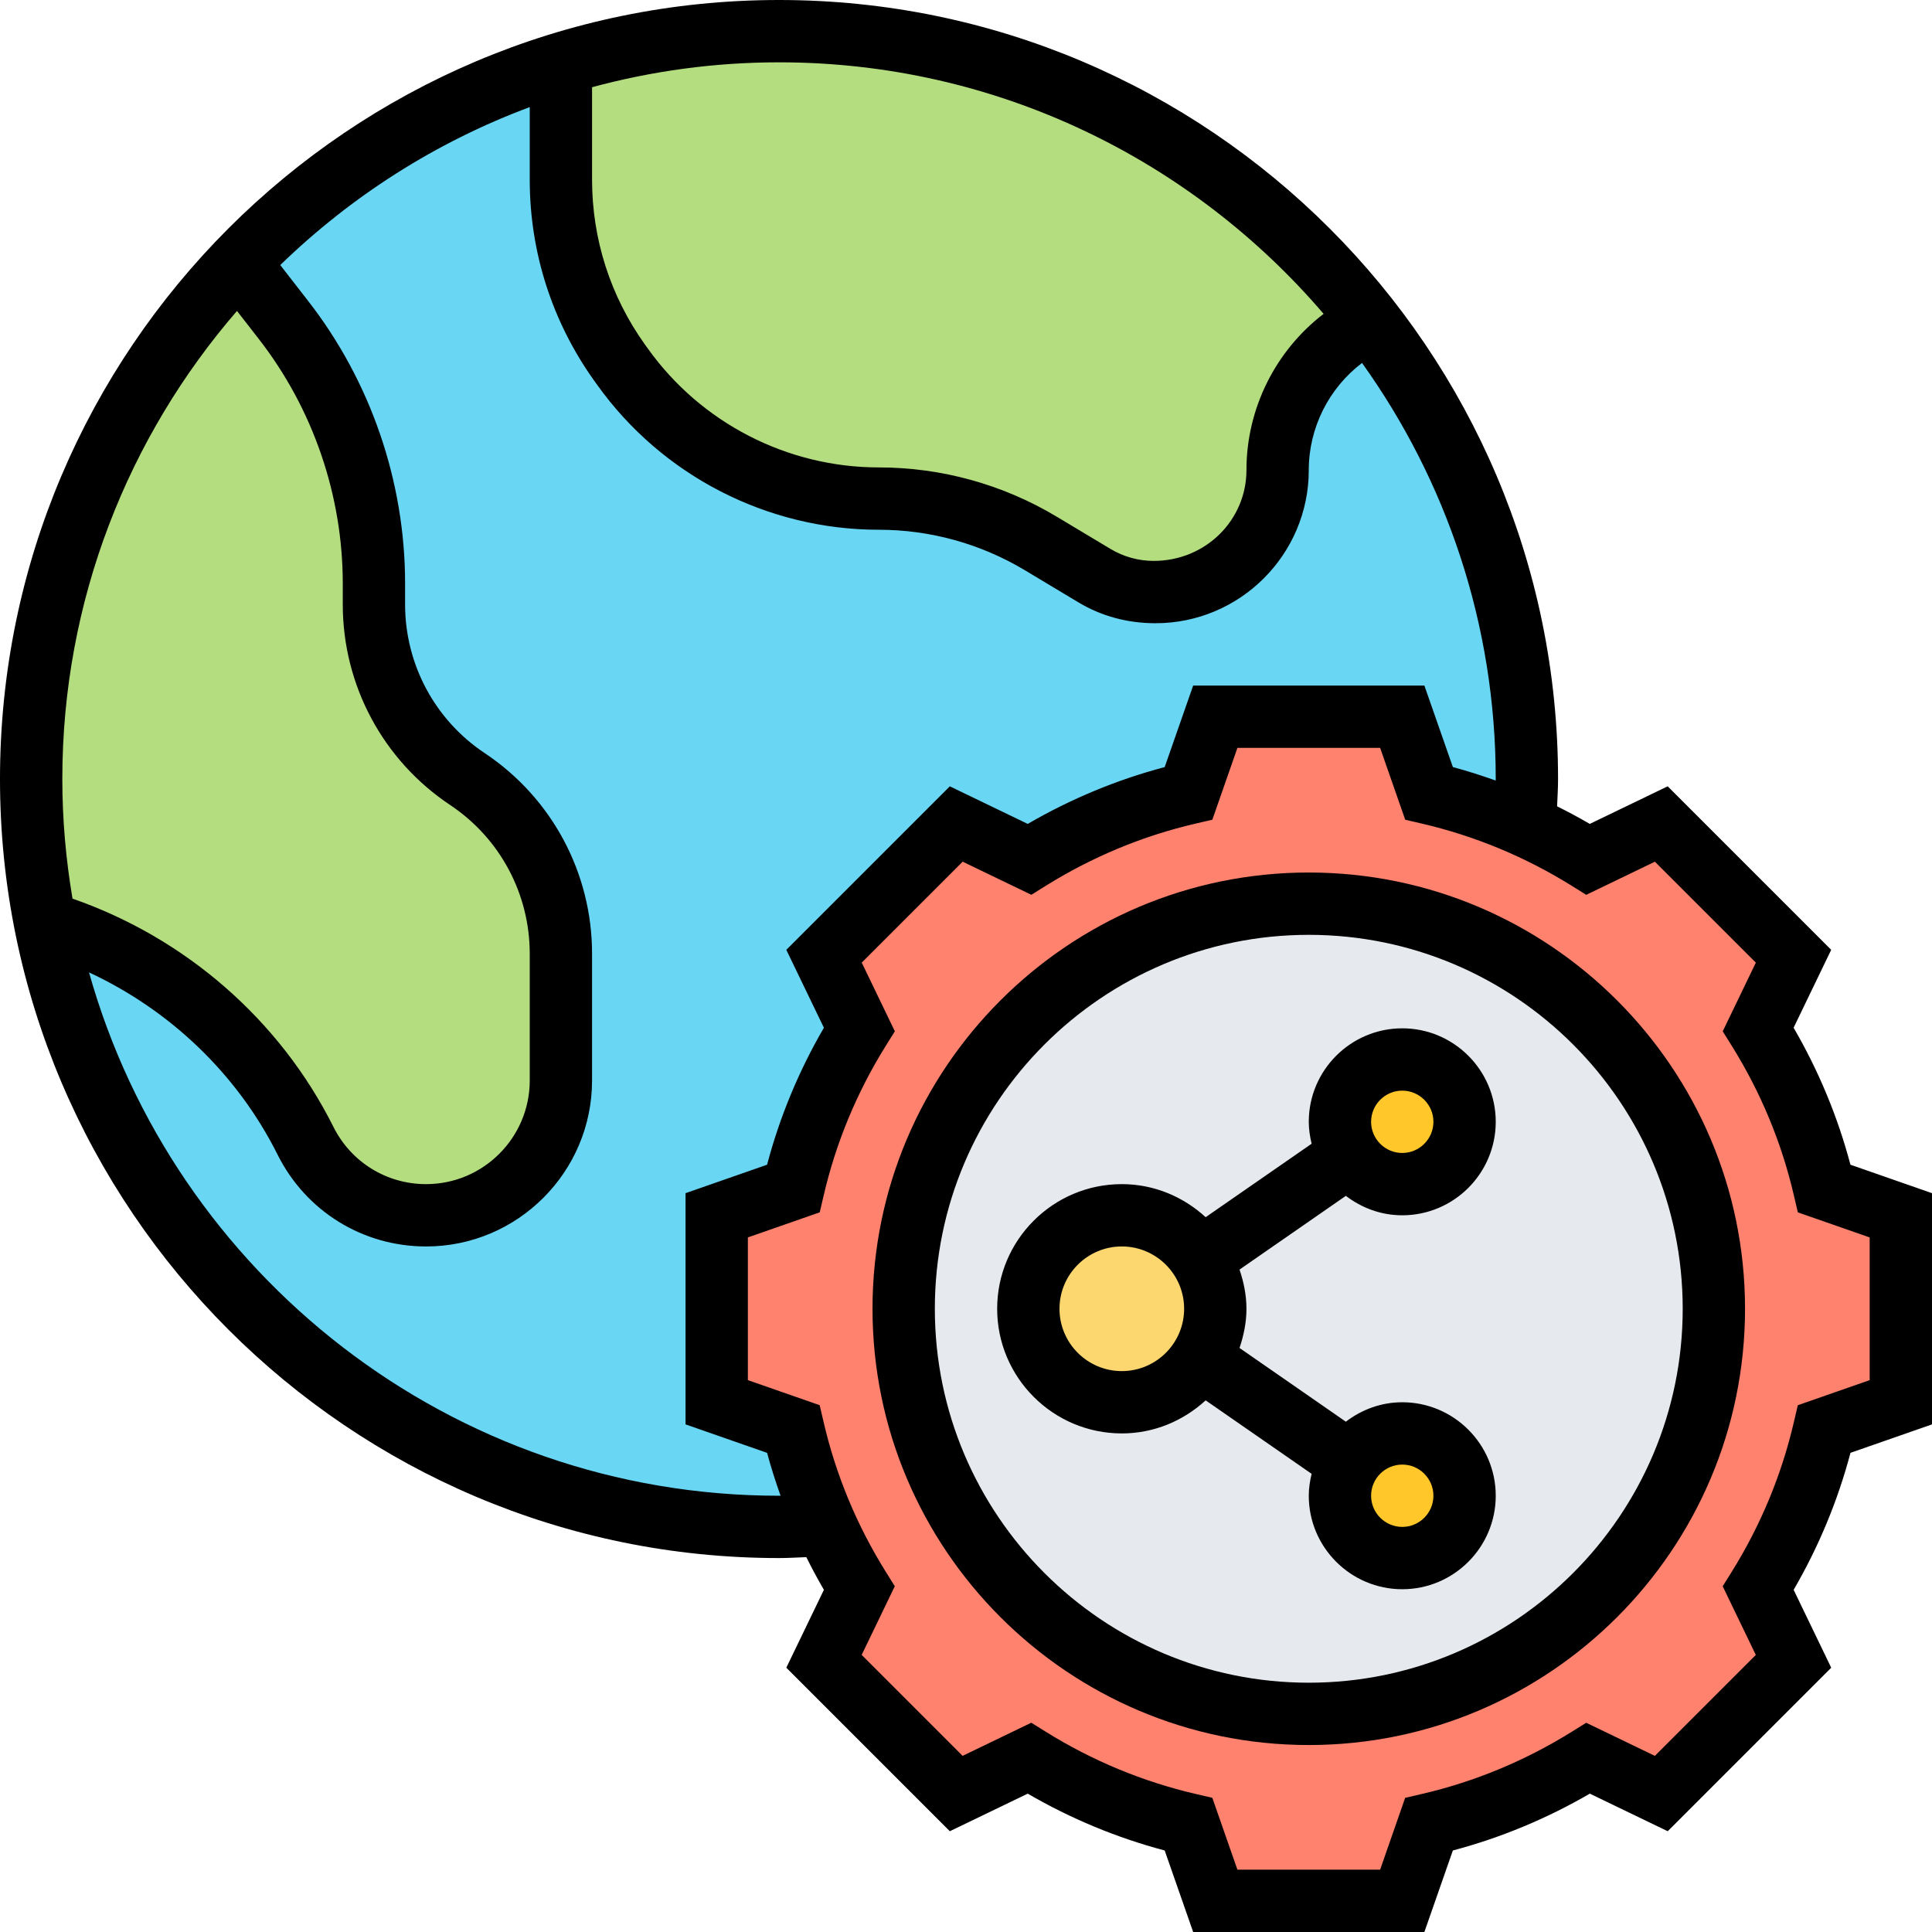
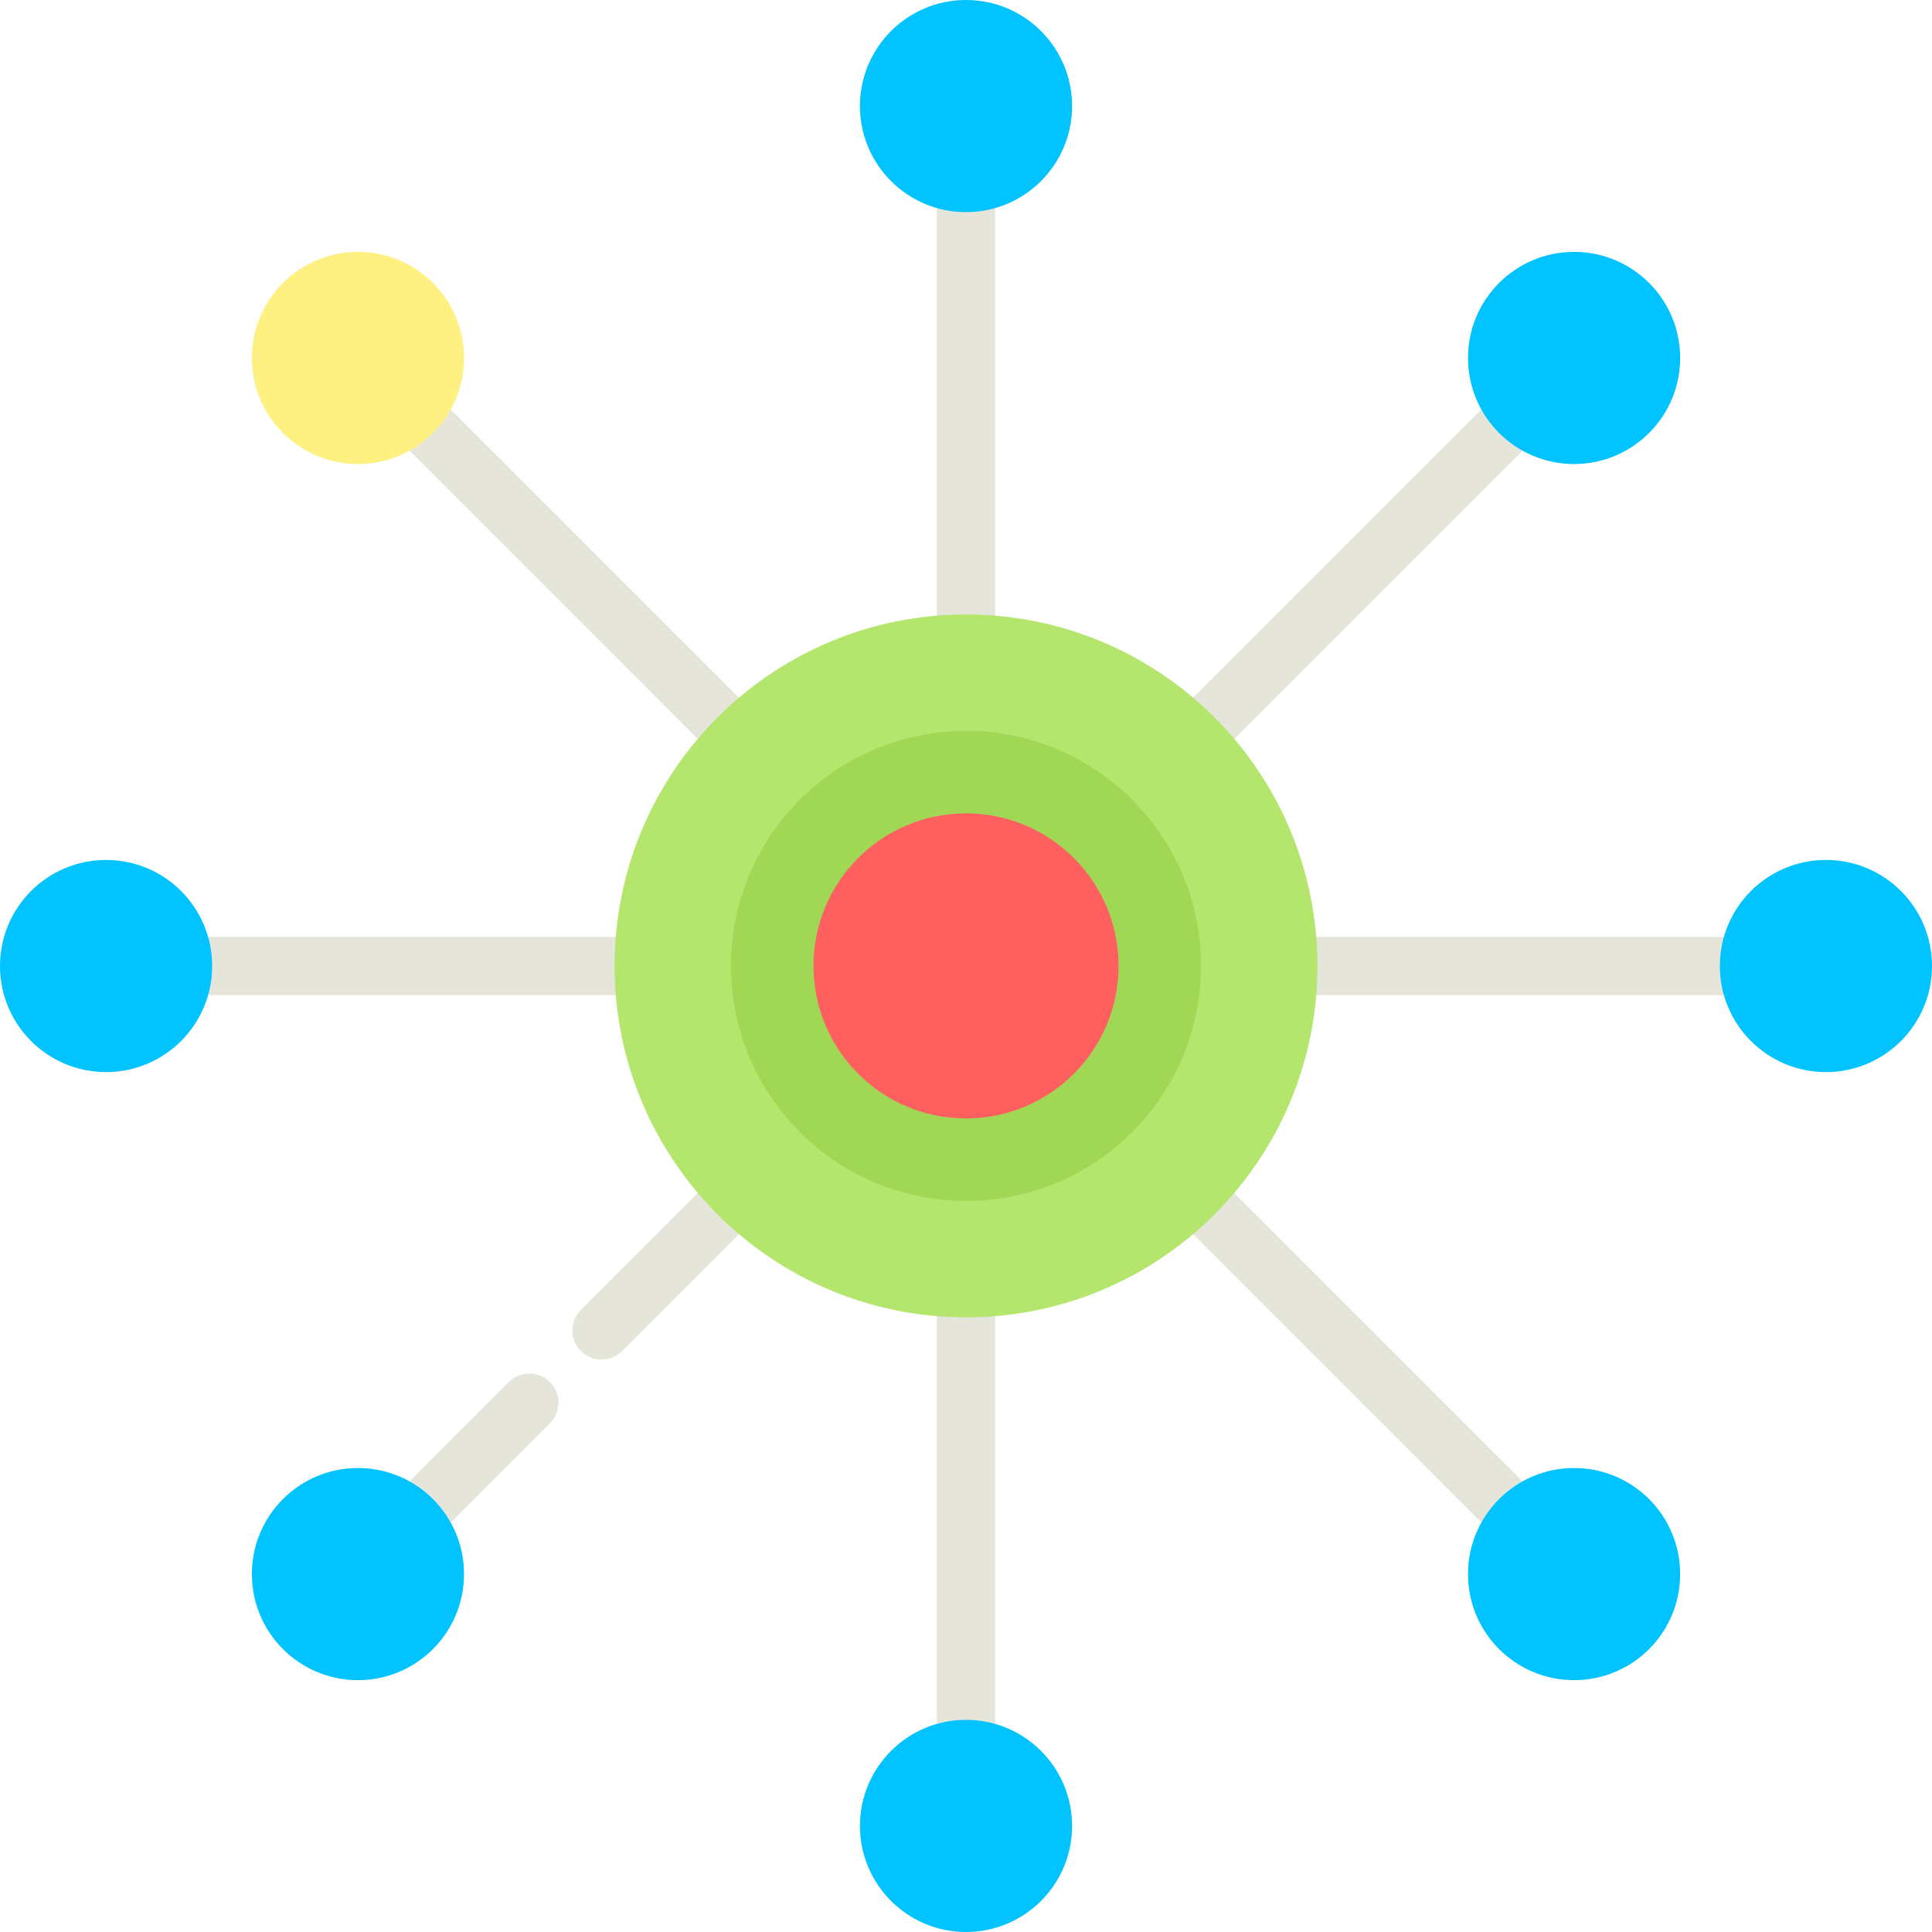
- <svg xmlns="http://www.w3.org/2000/svg" height="496pt" viewBox="0 0 496 496" width="496pt">
-   <path d="m391.602 212c5.598 2.559 10.957 5.441 16.16 8.641l18.719-9.121 34 34-9.121 18.719c7.762 12.48 13.602 26.242 16.961 40.883l19.68 6.879v48l-19.68 6.879c-3.359 14.641-9.199 28.402-16.961 40.883l9.121 18.719-34 34-18.719-9.121c-12.48 7.762-26.242 13.602-40.883 16.961l-6.879 19.68h-48l-6.879-19.68c-14.641-3.359-28.402-9.199-40.883-16.961l-18.719 9.121-34-34 9.121-18.719c-3.199-5.203-6.082-10.562-8.641-16.16-3.52-7.922-6.32-16.16-8.32-24.723l-19.68-6.879v-48l19.68-6.879c3.359-14.641 9.199-28.402 16.961-40.883l-9.121-18.719 34-34 18.719 9.121c12.48-7.762 26.242-13.602 40.883-16.961l6.879-19.68h48l6.879 19.68c8.562 2 16.801 4.801 24.723 8.32zm0 0" fill="#ff826e" />
-   <path d="m336 232c57.441 0 104 46.559 104 104s-46.559 104-104 104-104-46.559-104-104 46.559-104 104-104zm0 0" fill="#e6e9ed" />
-   <path d="m392 200c0 4.078-.16 8-.398 12-7.922-3.52-16.16-6.32-24.723-8.32l-6.879-19.68h-48l-6.879 19.68c-14.641 3.359-28.402 9.199-40.883 16.961l-18.719-9.121-34 34 9.121 18.719c-7.762 12.48-13.602 26.242-16.961 40.883l-19.68 6.879v48l19.68 6.879c2 8.562 4.801 16.801 8.32 24.723-4 .238-7.922.398-12 .398-93.441 0-171.359-66.879-188.398-155.359 28.637 8.641 53.039 28.641 66.797 56.238 5.922 11.68 17.922 19.121 30.961 19.121 19.121 0 34.641-15.52 34.641-34.641v-32.48c0-18.078-9.039-34.879-24-44.879s-24-26.801-24-44.879v-5.359c0-24.48-8.16-48.242-23.199-67.602l-11.52-14.801c22.398-23.52 50.797-41.281 82.719-51.039v29.758c0 16.883 5.281 33.281 15.039 47.043l.801 1.039c15.121 21.199 39.68 33.84 65.762 33.84 14.637 0 29.039 4 41.598 11.52l13.762 8.242c4.641 2.797 9.84 4.238 15.199 4.238h.48c17.359 0 31.359-14 31.359-31.359 0-15.199 8.16-29.281 21.441-36.879l2.238-1.363h.082c25.199 32.48 40.238 73.281 40.238 117.602zm0 0" fill="#69d6f4" />
-   <path d="m346.48 296.559c-1.602-2.48-2.48-5.438-2.48-8.559 0-8.801 7.199-16 16-16s16 7.199 16 16-7.199 16-16 16c-5.68 0-10.641-2.961-13.52-7.441zm0 0" fill="#ffc729" />
-   <path d="m346.48 375.441c2.879-4.48 7.84-7.441 13.52-7.441 8.801 0 16 7.199 16 16s-7.199 16-16 16-16-7.199-16-16c0-3.121.879-6.078 2.48-8.559zm0 0" fill="#ffc729" />
-   <path d="m351.68 82.398-2.238 1.363c-13.281 7.598-21.441 21.68-21.441 36.879 0 17.359-14 31.359-31.359 31.359h-.48c-5.359 0-10.559-1.441-15.199-4.238l-13.762-8.242c-12.559-7.52-26.961-11.52-41.598-11.52-26.082 0-50.641-12.641-65.762-33.84l-.801-1.039c-9.758-13.762-15.039-30.16-15.039-47.043v-29.758c17.68-5.441 36.48-8.32 56-8.32 61.68 0 116.559 29.121 151.68 74.398zm0 0" fill="#b4dd7f" />
-   <path d="m308.238 323.121c2.402 3.68 3.762 8.16 3.762 12.879s-1.359 9.199-3.762 12.879c-4.238 6.723-11.68 11.121-20.238 11.121-13.281 0-24-10.719-24-24s10.719-24 24-24c8.559 0 16 4.398 20.238 11.121zm0 0" fill="#fcd770" />
-   <path d="m144 244.879v32.48c0 19.121-15.52 34.641-34.641 34.641-13.039 0-25.039-7.441-30.961-19.121-13.758-27.598-38.16-47.598-66.797-56.238h-.082c-2.32-11.84-3.52-24.082-3.52-36.641 0-51.441 20.238-98.16 53.281-132.641l11.52 14.801c15.039 19.359 23.199 43.121 23.199 67.602v5.359c0 18.078 9.039 34.879 24 44.879s24 26.801 24 44.879zm0 0" fill="#b4dd7f" />
-   <path d="m360 312c13.23 0 24-10.77 24-24s-10.77-24-24-24-24 10.77-24 24c0 1.945.297 3.809.734 5.625l-27.207 18.863c-5.695-5.223-13.207-8.488-21.527-8.488-17.648 0-32 14.352-32 32s14.352 32 32 32c8.32 0 15.832-3.266 21.527-8.488l27.207 18.863c-.438 1.816-.734 3.68-.734 5.625 0 13.23 10.77 24 24 24s24-10.77 24-24-10.77-24-24-24c-5.465 0-10.441 1.902-14.48 4.992l-27.297-18.93c1.066-3.184 1.777-6.527 1.777-10.062s-.711-6.879-1.777-10.062l27.297-18.93c4.039 3.09 9.016 4.992 14.48 4.992zm0-32c4.406 0 8 3.586 8 8s-3.594 8-8 8-8-3.586-8-8 3.594-8 8-8zm-72 72c-8.824 0-16-7.176-16-16s7.176-16 16-16 16 7.176 16 16-7.176 16-16 16zm72 24c4.406 0 8 3.586 8 8s-3.594 8-8 8-8-3.586-8-8 3.594-8 8-8zm0 0" />
-   <path d="m336 224c-61.762 0-112 50.238-112 112s50.238 112 112 112 112-50.238 112-112-50.238-112-112-112zm0 208c-52.938 0-96-43.062-96-96s43.062-96 96-96 96 43.062 96 96-43.062 96-96 96zm0 0" />
-   <path d="m475.062 299.016c-3.262-12.312-8.16-24.105-14.59-35.168l9.648-20-41.977-41.977-20 9.648c-2.754-1.598-5.551-3.105-8.391-4.512.094-2.328.246-4.656.246-7.008 0-110.281-89.719-200-200-200s-200 89.719-200 200 89.719 200 200 200c2.359 0 4.68-.152 7.008-.238 1.406 2.84 2.914 5.637 4.512 8.391l-9.648 20 41.977 41.977 20-9.648c11.062 6.43 22.855 11.328 35.16 14.59l7.312 20.93h59.359l7.312-20.93c12.305-3.262 24.098-8.168 35.16-14.59l20 9.648 41.977-41.977-9.648-20c6.43-11.062 11.328-22.848 14.59-35.168l20.93-7.305v-59.359zm-135.254-218.441c-12.359 9.473-19.809 24.305-19.809 40.105 0 12.855-10.48 23.32-23.824 23.32-3.895 0-7.727-1.062-11.086-3.078l-13.77-8.258c-13.809-8.289-29.617-12.664-45.711-12.664-23.48 0-45.641-11.406-59.297-30.527l-.746-1.031c-8.879-12.434-13.566-27.074-13.566-42.344v-23.707c15.312-4.145 31.391-6.391 48-6.391 55.902 0 106.031 25.098 139.809 64.574zm-278.969-.75 5.648 7.266c13.871 17.832 21.512 40.094 21.512 62.695v5.375c0 20.742 10.305 40 27.559 51.504 12.801 8.527 20.441 22.809 20.441 38.184v32.543c0 14.672-11.938 26.609-26.609 26.609-10.145 0-19.262-5.641-23.797-14.711-13.746-27.48-38.008-48.512-66.977-58.586-1.688-9.992-2.617-20.238-2.617-30.703 0-45.902 16.938-87.902 44.84-120.176zm139.16 304.176c-84.258 0-155.414-56.945-177.145-134.359 20.816 9.68 38.082 26.121 48.418 46.809 7.27 14.527 21.879 23.551 38.117 23.551 23.496 0 42.609-19.121 42.609-42.609v-32.543c0-20.742-10.305-40-27.559-51.504-12.801-8.527-20.441-22.809-20.441-38.184v-5.375c0-26.137-8.832-51.891-24.879-72.512l-7.168-9.227c18.152-17.621 39.902-31.559 64.047-40.551v18.594c0 18.621 5.719 36.484 16.559 51.664l.746 1.031c16.641 23.305 43.672 37.215 72.305 37.215 13.199 0 26.16 3.594 37.488 10.383l13.766 8.258c5.84 3.504 12.52 5.359 19.793 5.359 21.688 0 39.344-17.641 39.344-39.32 0-10.855 5.145-21.023 13.672-27.504 21.574 30.145 34.328 67.008 34.328 106.824 0 .129-.016.258-.016.383-3.625-1.277-7.273-2.473-10.992-3.453l-7.312-20.93h-59.359l-7.312 20.93c-12.305 3.262-24.098 8.168-35.16 14.59l-20-9.648-41.977 41.977 9.648 20c-6.43 11.062-11.328 22.848-14.59 35.168l-20.93 7.305v59.359l20.938 7.305c.984 3.719 2.176 7.375 3.453 11-.133 0-.262.016-.391.016zm280-29.68-18.449 6.441-1 4.285c-3.16 13.594-8.52 26.527-15.949 38.449l-2.336 3.742 8.504 17.633-25.914 25.914-17.633-8.504-3.734 2.328c-11.93 7.43-24.863 12.797-38.457 15.957l-4.289.992-6.422 18.441h-36.641l-6.441-18.449-4.285-.992c-13.594-3.168-26.527-8.527-38.457-15.957l-3.734-2.328-17.633 8.504-25.914-25.914 8.504-17.633-2.336-3.742c-7.43-11.914-12.797-24.848-15.949-38.449l-1-4.285-18.434-6.434v-36.641l18.449-6.441 1-4.285c3.16-13.594 8.52-26.527 15.949-38.449l2.336-3.742-8.504-17.633 25.914-25.914 17.633 8.504 3.734-2.328c11.93-7.43 24.863-12.797 38.449-15.957l4.285-.992 6.434-18.441h36.641l6.441 18.449 4.285.992c13.586 3.168 26.52 8.527 38.449 15.957l3.734 2.328 17.633-8.504 25.914 25.914-8.504 17.633 2.336 3.742c7.43 11.914 12.797 24.848 15.949 38.449l1 4.285 18.441 6.434zm0 0" />
+ <svg xmlns="http://www.w3.org/2000/svg" version="1.1" id="Capa_1" x="0px" y="0px" viewBox="0 0 511.99 511.99" style="enable-background:new 0 0 511.99 511.99;" xml:space="preserve">
+   <g>
+     <path style="fill:#E5E5DA;" d="M256,170.627c-4.268,0-7.726-3.459-7.726-7.726V56.231c0-4.267,3.459-7.726,7.726-7.726   s7.726,3.459,7.726,7.726V162.9C263.726,167.168,260.268,170.627,256,170.627z" />
+     <path style="fill:#E5E5DA;" d="M256,463.495c-4.268,0-7.726-3.459-7.726-7.726V349.1c0-4.267,3.459-7.726,7.726-7.726   s7.726,3.459,7.726,7.726v106.669C263.726,460.036,260.268,463.495,256,463.495z" />
+     <path style="fill:#E5E5DA;" d="M455.77,263.726H349.1c-4.268,0-7.726-3.459-7.726-7.726s3.459-7.726,7.726-7.726h106.67   c4.268,0,7.726,3.459,7.726,7.726C463.496,260.267,460.037,263.726,455.77,263.726z" />
+     <path style="fill:#E5E5DA;" d="M162.9,263.726H56.23c-4.268,0-7.726-3.459-7.726-7.726s3.459-7.726,7.726-7.726H162.9   c4.268,0,7.726,3.459,7.726,7.726C170.627,260.267,167.168,263.726,162.9,263.726z" />
+     <path style="fill:#E5E5DA;" d="M321.831,197.895c-1.978,0-3.955-0.754-5.464-2.263c-3.017-3.017-3.017-7.909,0-10.927   l75.428-75.427c3.018-3.018,7.909-3.017,10.928,0c3.017,3.017,3.017,7.909,0,10.927l-75.428,75.427   C325.786,197.141,323.808,197.895,321.831,197.895z" />
+     <path style="fill:#E5E5DA;" d="M159.411,360.315c-1.977,0-3.955-0.755-5.464-2.263c-3.017-3.017-3.017-7.909,0-10.927   l30.758-30.758c3.018-3.017,7.909-3.017,10.928,0c3.017,3.017,3.017,7.909,0,10.927l-30.758,30.758   C163.366,359.56,161.388,360.315,159.411,360.315z" />
+     <path style="fill:#E5E5DA;" d="M114.741,404.984c-1.978,0-3.955-0.754-5.464-2.263c-3.017-3.018-3.017-7.909,0.001-10.927   l25.535-25.534c3.016-3.018,7.908-3.018,10.927,0c3.017,3.018,3.017,7.909-0.001,10.927l-25.535,25.534   C118.696,404.23,116.718,404.984,114.741,404.984z" />
+     <path style="fill:#E5E5DA;" d="M397.259,404.984c-1.977,0-3.955-0.755-5.464-2.263l-75.428-75.427   c-3.017-3.017-3.017-7.909,0-10.927c3.018-3.017,7.909-3.017,10.928,0l75.428,75.427c3.017,3.017,3.017,7.909,0,10.927   C401.213,404.23,399.235,404.984,397.259,404.984z" />
+     <path style="fill:#E5E5DA;" d="M190.169,197.895c-1.977,0-3.955-0.755-5.464-2.263l-75.428-75.427   c-3.017-3.017-3.017-7.909,0-10.927c3.018-3.017,7.909-3.017,10.928,0l75.428,75.427c3.017,3.017,3.017,7.909,0,10.927   C194.124,197.141,192.146,197.895,190.169,197.895z" />
+   </g>
+   <circle style="fill:#B4E66E;" cx="256" cy="255.97" r="93.13" />
+   <circle style="fill:#A0D755;" cx="256" cy="255.97" r="62.28" />
+   <circle style="fill:#FF5F5F;" cx="256" cy="255.97" r="40.42" />
+   <g>
+     <circle style="fill:#00C3FF;" cx="256" cy="28.11" r="28.11" />
+     <circle style="fill:#00C3FF;" cx="256" cy="483.88" r="28.11" />
+     <circle style="fill:#00C3FF;" cx="483.88" cy="256" r="28.11" />
+     <circle style="fill:#00C3FF;" cx="28.11" cy="256" r="28.11" />
+     <circle style="fill:#00C3FF;" cx="417.14" cy="94.86" r="28.11" />
+     <circle style="fill:#00C3FF;" cx="94.86" cy="417.14" r="28.11" />
+     <circle style="fill:#00C3FF;" cx="417.14" cy="417.14" r="28.11" />
+   </g>
+   <circle style="fill:#FFF082;" cx="94.86" cy="94.86" r="28.11" />
+   <g>
+ </g>
+   <g>
+ </g>
+   <g>
+ </g>
+   <g>
+ </g>
+   <g>
+ </g>
+   <g>
+ </g>
+   <g>
+ </g>
+   <g>
+ </g>
+   <g>
+ </g>
+   <g>
+ </g>
+   <g>
+ </g>
+   <g>
+ </g>
+   <g>
+ </g>
+   <g>
+ </g>
+   <g>
+ </g>
</svg>
